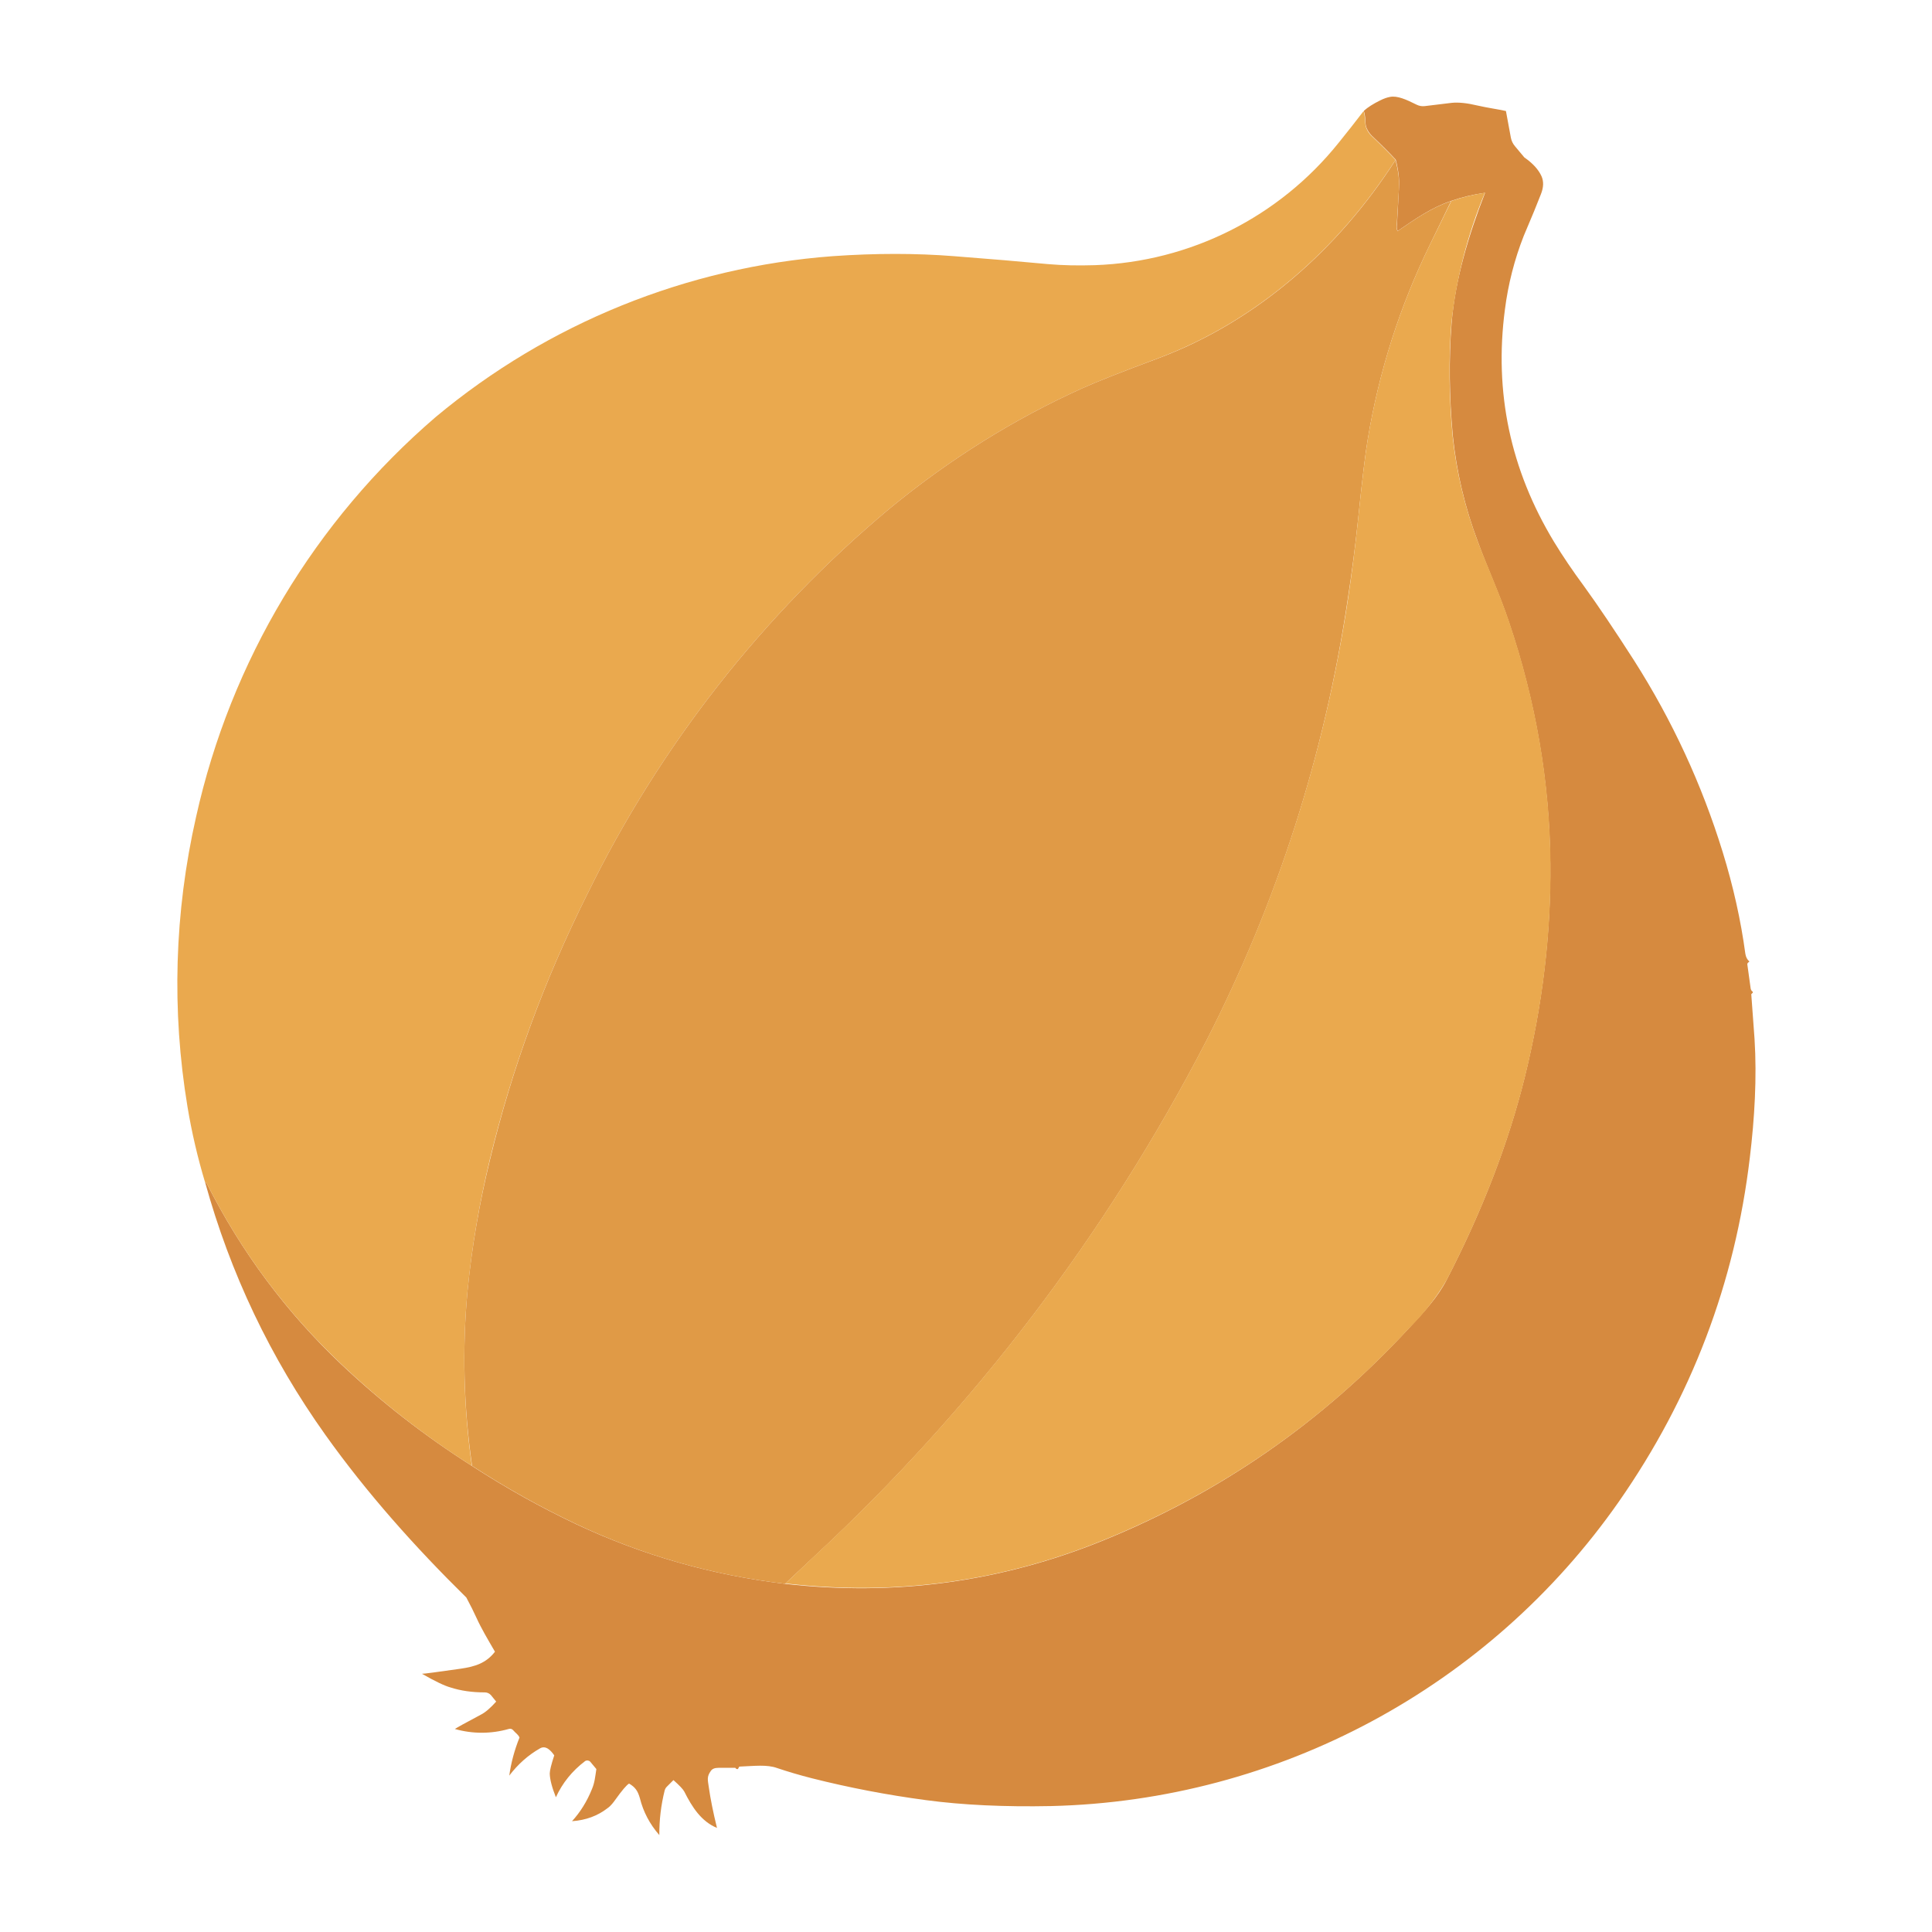
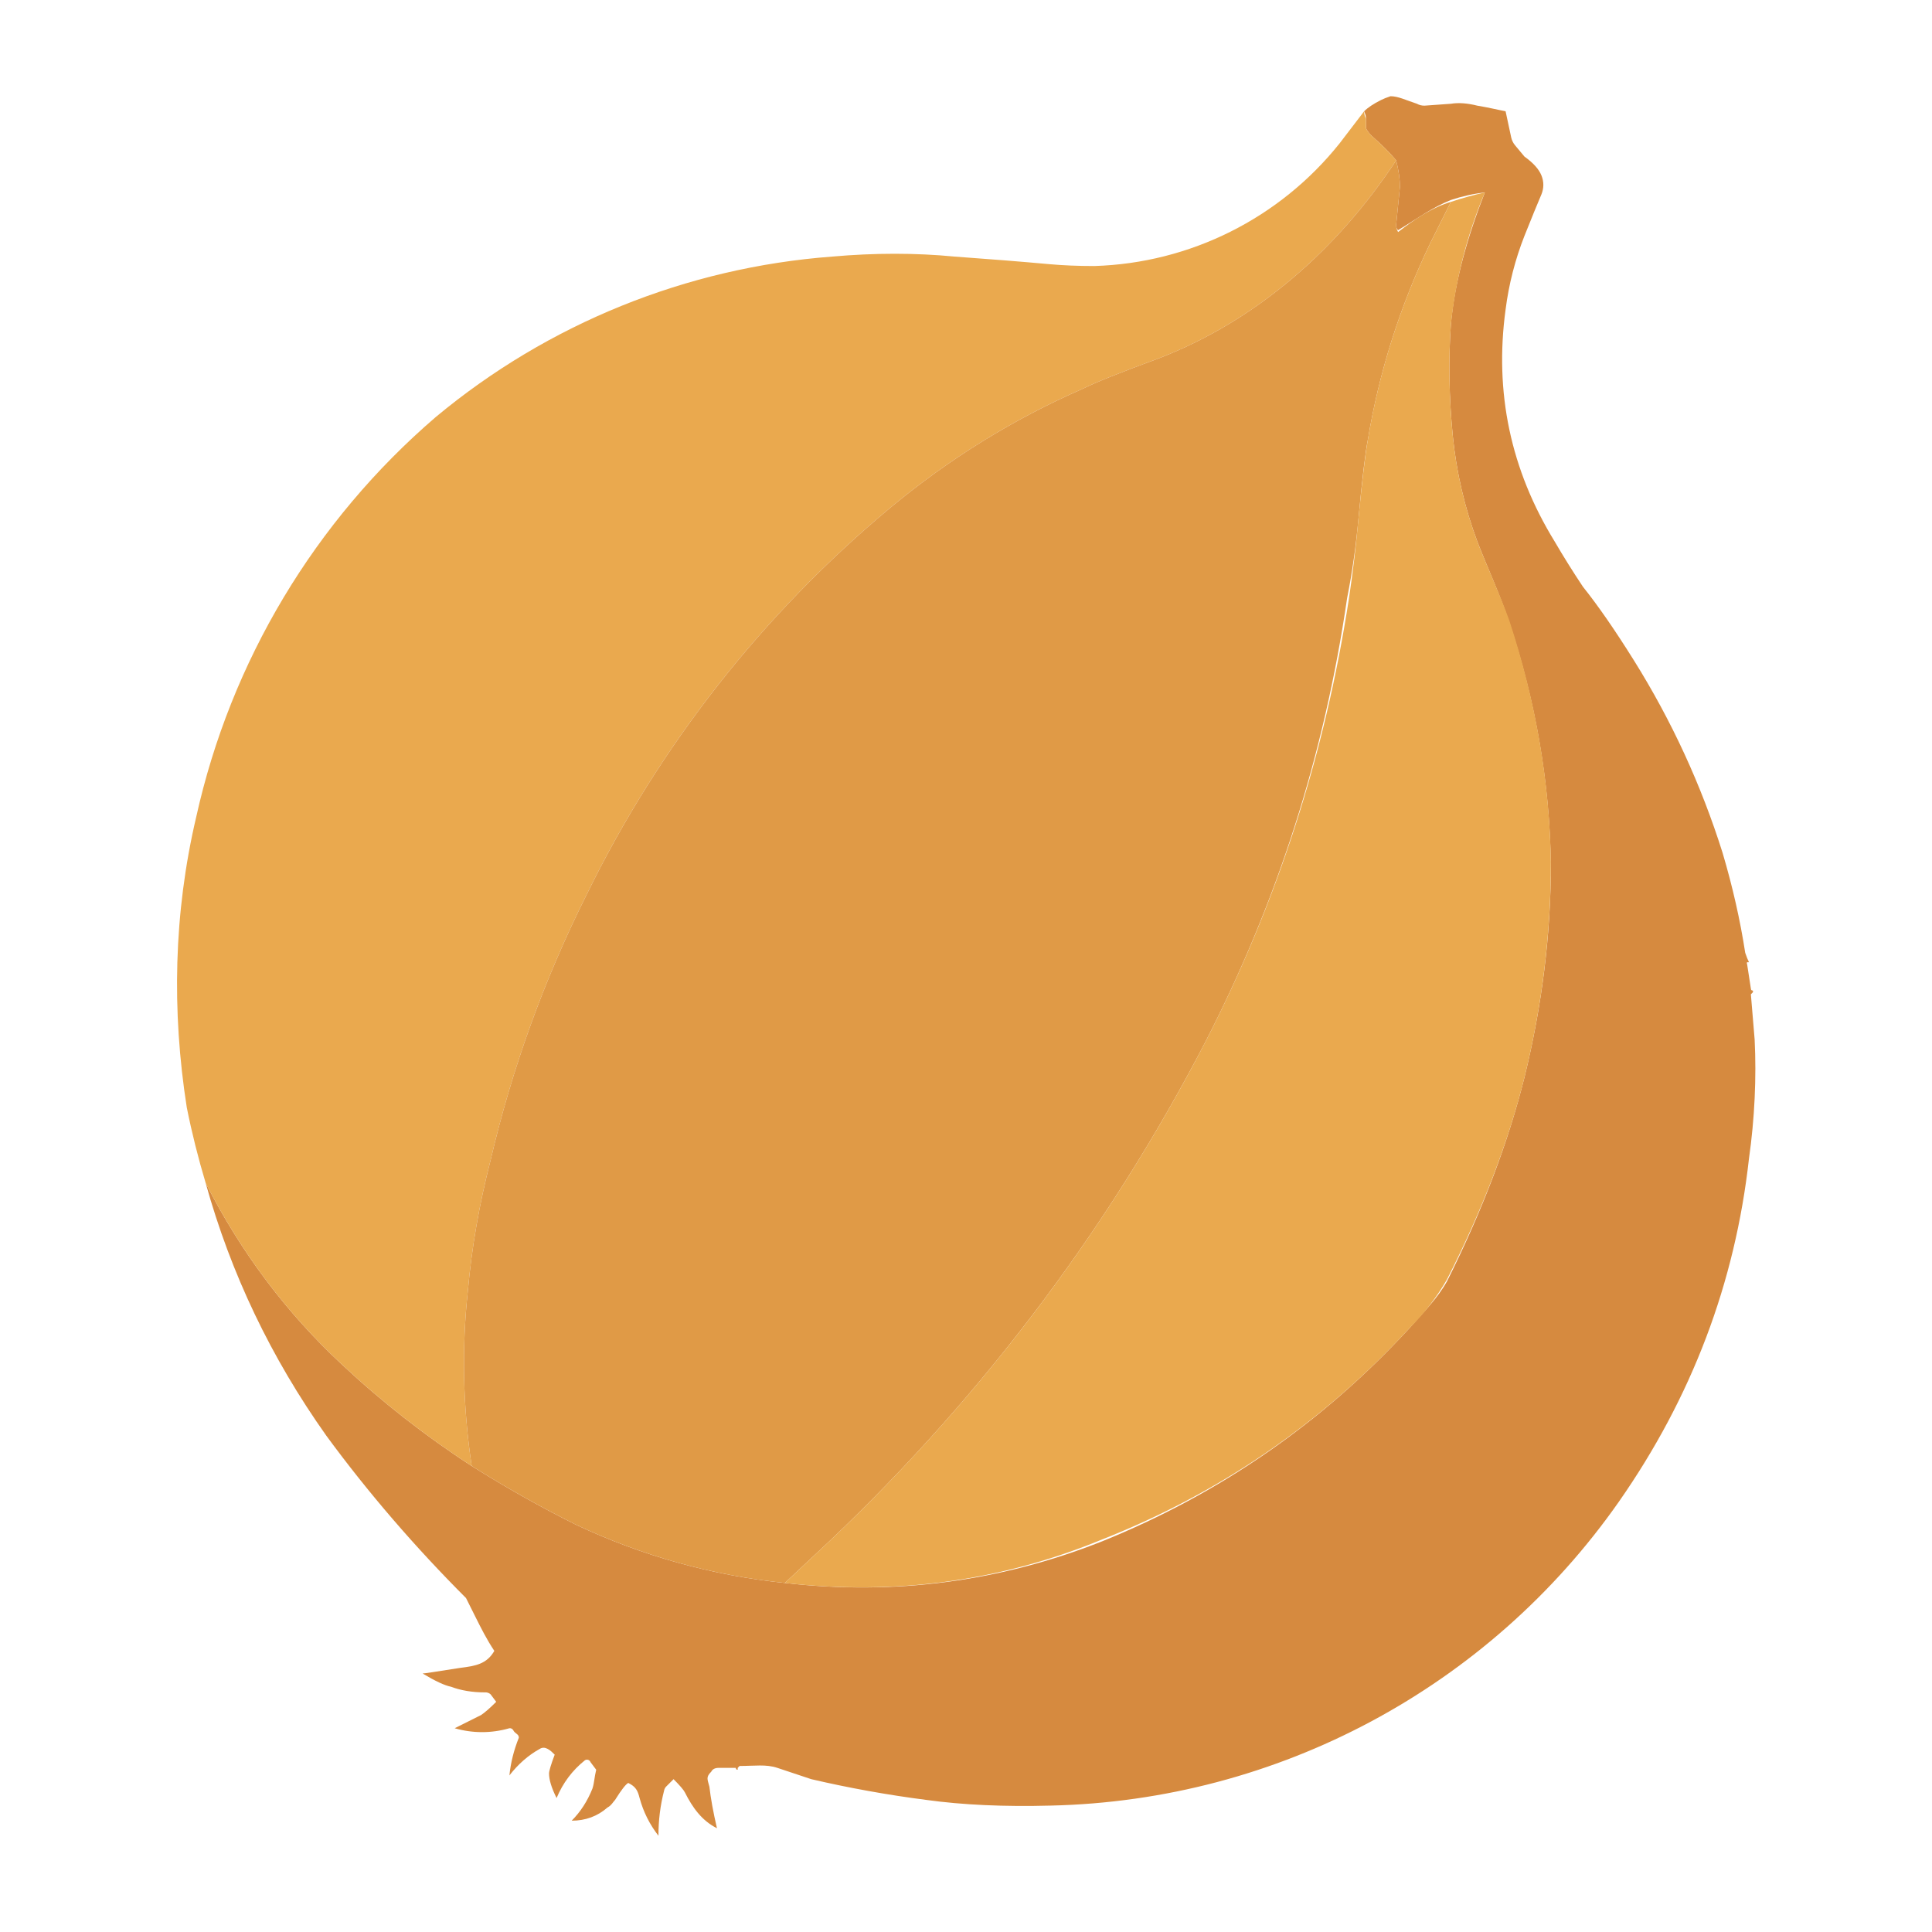
- <svg xmlns="http://www.w3.org/2000/svg" viewBox="39.2 39.2 945 945">
-   <path fill="#d68a3f" d="M139.5 617.5q.5 0 .7.3 25.4 50.4 66 88.8 29.2 27.6 63.8 49.6 25 16.2 51 28.5 48.5 22.8 102.2 29.2 80.6 9.2 155.3-21.1 86.2-35 149.9-104c7.5-8 14-15.1 18.3-23.4Q773 614.5 785 566q13-52.8 12.5-104.5-.5-59.6-20.3-118.2C772.8 330 766.3 316 762 304a206 206 0 0 1-12.2-51.8q-2.6-28.7-.6-54.7c1.7-21.2 8.3-43.3 16.4-64q-8.6 1.2-16.4 3.9c-9.6 3.2-17.3 8.6-26.4 14.8-.4-1.4-.4-2-.3-3l1-18.3q.4-5.8-1.6-13.6-4.7-5.1-11.7-11.7-1.7-1.7-2.6-3.9-.5-1-.6-4.1-.1-2.1-.7-4.2 2.9-2.6 8-5.1 2.6-1.3 4.8-1.7c3.6-.7 8 1.3 13 3.8a7 7 54.9 0 0 4 .7l13.2-1.6q5-.5 12.5 1.3c5.3 1.2 9.4 1.7 14 2.7l2.4 13a9 9 19.9 0 0 2 4.2l4.6 5.5q6.2 4.3 8.4 9.2 1.7 3.8-.3 8.8-2.6 6.8-8.4 20.4a150 150 0 0 0-9.2 36q-8 60.7 24 113.6 6.4 10.5 14.6 21.6 10.3 14.2 24.6 36.5 28 44 43.3 93.6 7.8 25.3 11.1 49.8.4 2.5 2 3.8l-.7.6a1 1 0 0 0-.3 1l1.6 11.6q.2 1 .8 1.4a.5.5 0 0 1 0 .9l-.5.5 1.6 21.9c1.2 18.9 0 39-2.3 58q-10.9 92-64 168.2a349 349 0 0 1-277.7 149q-34.4.7-61.3-2.9-28.5-3.8-55.8-10.7-9-2.3-17-5c-5-1.8-11-1-18.5-.7l-.5.9q-.1.4-.5.3-.6 0-.9-.6h-8.3q-2.7 0-3.7 1.5c-2.1 2.9-1.5 4.4-1 8q1.2 8.5 4 19.9c-7.7-3.2-12.2-10.2-16-17.8q-.9-1.7-5.3-5.6l-3.3 3.3a4 4 0 0 0-1 1.8 87 87 0 0 0-2.6 21.8q-7-8-9.5-18c-1-3.5-2.2-5.4-5.3-7.2q-1.8 1-6.8 8c-.7 1-2.2 3-3.7 4q-7.3 5.7-17.4 6.4 6.1-6.7 9.7-15.6c1.4-3.3 1.6-6 2.2-9.9l-3-3.6a2 2 51.4 0 0-2.5-.3q-9.5 7.2-14.3 17.7-2.9-7.3-3-11.6 0-2.2 2.2-8.9c-1.6-2.3-4.1-5.1-7-3.4q-8.6 4.9-15 13.3 1.3-9.4 5-18.6c-.5-1.4-1.9-2.2-3-3.5a2 2-26.1 0 0-2.3-.7 48 48 0 0 1-26.3 0q1.6-1.1 12.7-7 3.2-1.6 7.5-6.4l-2.6-3.2a4 4 0 0 0-3-1.3q-9.3 0-16.7-2.4-4.4-1.2-14-6.7 1.6 0 19-2.5c6.9-1 12.4-2.7 16.7-8.3-3.6-6.2-6.7-11.4-9.1-16.7q-1.9-4.2-4.9-9.8c-25-24.6-48.6-51-68.9-79.5q-40.4-56.7-58.9-123.7" />
-   <path fill="#eaa94e" d="M721.8 117.4c-28 43.6-68 79-116.3 97.1q-27.3 10.2-36.9 14.6-50.3 22.7-94.2 58.8a575 575 0 0 0-148 188.8q-31.5 63-47.6 129.6-7.8 32.4-10.9 64.2-4 42.2 2.1 85.7-34.6-22-63.8-49.7-40.6-38.3-66-88.7-.2-.4-.7-.3-5.5-18.3-8.6-37c-7.8-47-6.4-95 4.2-141.7a361 361 0 0 1 117.3-195.7 343 343 0 0 1 194.1-78.6q31.4-2.2 59.3 0 26 2 46.2 3.9 10.4.9 22.8.5A160 160 0 0 0 694 109q6-7.4 12.2-15.5.5 2 .7 4.2.1 3 .6 4.1.9 2.3 2.6 3.9 7 6.6 11.7 11.7" />
-   <path fill="#e09a46" d="m749 137.5-10.3 21.2q-22.2 45.4-30.5 95.4-1.7 9.8-4.7 38.9-2.1 20-5 38.8-17 114.5-69.5 217A919 919 0 0 1 438 800l-14.8 13.9q-53.7-6.4-102.1-29.2-26-12.3-51-28.5-6.2-43.5-2.2-85.7 3.1-31.8 11-64.2 16-66.5 47.5-129.6a575 575 0 0 1 148-188.8q43.9-36.1 94.2-58.8 9.6-4.4 37-14.6c48.2-18 88.3-53.5 116.2-97q2 7.7 1.7 13.5l-1.1 18.3c0 1-.1 1.6.3 3 9.1-6.2 16.8-11.6 26.4-14.8" />
-   <path fill="#eaa94e" d="m423.2 813.9 14.8-14a919 919 0 0 0 191-251.2q52.4-102.4 69.6-216.9 2.8-18.7 4.9-38.8 3-29 4.7-38.9 8.3-50 30.5-95.4l10.4-21.2q7.8-2.7 16.4-4a231 231 0 0 0-16.4 64q-2 26.1.6 54.8A206 206 0 0 0 762 304c4.5 11.9 10.9 26 15.3 39.2q19.8 58.6 20.3 118.2.5 51.7-12.5 104.5-12 48.5-38.3 99.4a113 113 0 0 1-18.3 23.5q-63.7 68.9-150 103.9-74.6 30.3-155.2 21" />
+ <svg xmlns="http://www.w3.org/2000/svg" viewBox="0 0 1024 1024">
+   <path fill="#d68a3f" d="M109 627q28 55 72 96 32 30 69 54 27 17 55 31 53 25 111 31 87 10 168-22 94-38 163-113c8-9 15-16 20-25q28-56 41-108 14-57 14-113-1-65-22-128c-5-15-12-30-17-43a223 223 0 0 1-13-56q-3-31-1-59c2-23 9-47 18-70q-9 1-18 4c-10 4-18 10-28 16-1-1-1-2-1-3l2-20q0-6-2-14-5-6-13-13-2-2-3-4v-5q0-2-1-4 3-3 9-6 2-1 5-2c4 0 8 2 14 4a8 8 55 0 0 4 1l14-1q6-1 14 1c6 1 10 2 15 3l3 14a10 10 20 0 0 2 4l5 6q7 5 9 10t0 10q-3 7-9 22a163 163 0 0 0-10 39q-9 66 26 123 7 12 15 24 12 15 27 39 30 48 47 102 8 27 12 53 1 3 2 5h-1a1 1 0 0 0 0 1l2 13q0 1 1 1a1 1 0 0 1 0 1l-1 1 2 24c1 20 0 42-3 63q-11 99-69 182a378 378 0 0 1-301 161q-37 1-66-3-31-4-61-11l-18-6c-6-2-12-1-20-1l-1 1v1q-1 0-1-1h-9q-3 0-4 2c-3 3-2 4-1 8q1 9 4 22c-8-4-13-11-17-19q-1-2-6-7l-4 4a4 4 0 0 0-1 2 94 94 0 0 0-3 24q-7-9-10-20c-1-4-2-6-6-8q-2 1-7 9c-1 1-2 3-4 4q-8 7-19 7 7-7 11-17c1-3 1-6 2-10l-3-4a2 2 51 0 0-3-1q-10 8-15 20-4-8-4-13 0-2 3-10c-2-2-5-5-8-3q-9 5-16 14 1-10 5-20c0-2-2-2-3-4a2 2-26 0 0-2-1 52 52 0 0 1-29 0l14-7q3-2 8-7l-3-4a4 4 0 0 0-3-1q-10 0-18-3-5-1-15-7 1 0 20-3c8-1 14-2 18-9-4-6-7-12-10-18l-5-10c-27-27-52-56-74-86q-44-62-64-134" />
+   <path fill="#eaa94e" d="M740 85c-31 47-74 85-126 105q-30 11-40 16-55 24-102 63a623 623 0 0 0-161 205q-34 68-51 141-9 35-12 69-5 46 2 93-37-24-69-54-44-41-72-96-6-20-10-40c-8-51-7-103 5-154a391 391 0 0 1 127-212 372 372 0 0 1 210-85q34-3 65 0 28 2 50 4 11 1 24 1a173 173 0 0 0 130-65l13-17q0 2 1 4v5q1 2 3 4 8 7 13 13" />
+   <path fill="#e09a46" d="m769 107-11 22q-24 50-33 104-2 10-5 42-2 22-6 42-18 124-75 235a996 996 0 0 1-207 272l-16 15q-58-6-111-31-28-14-55-31-7-47-2-93 3-34 12-69 17-73 51-141a623 623 0 0 1 161-205q47-39 102-63 10-5 40-16c52-20 95-58 126-105q2 8 2 14l-2 20c0 1 0 2 1 4 9-7 18-13 28-16" />
+   <path fill="#eaa94e" d="m416 839 16-15a996 996 0 0 0 207-272q57-111 76-235 3-20 5-42 3-31 5-42 9-54 33-104l11-22q9-3 18-5a250 250 0 0 0-18 70q-2 28 1 59a223 223 0 0 0 13 56c5 13 12 28 17 42q21 64 22 128 0 57-14 114-13 52-41 107a122 122 0 0 1-20 26q-69 75-163 112-80 33-168 23" />
</svg>
